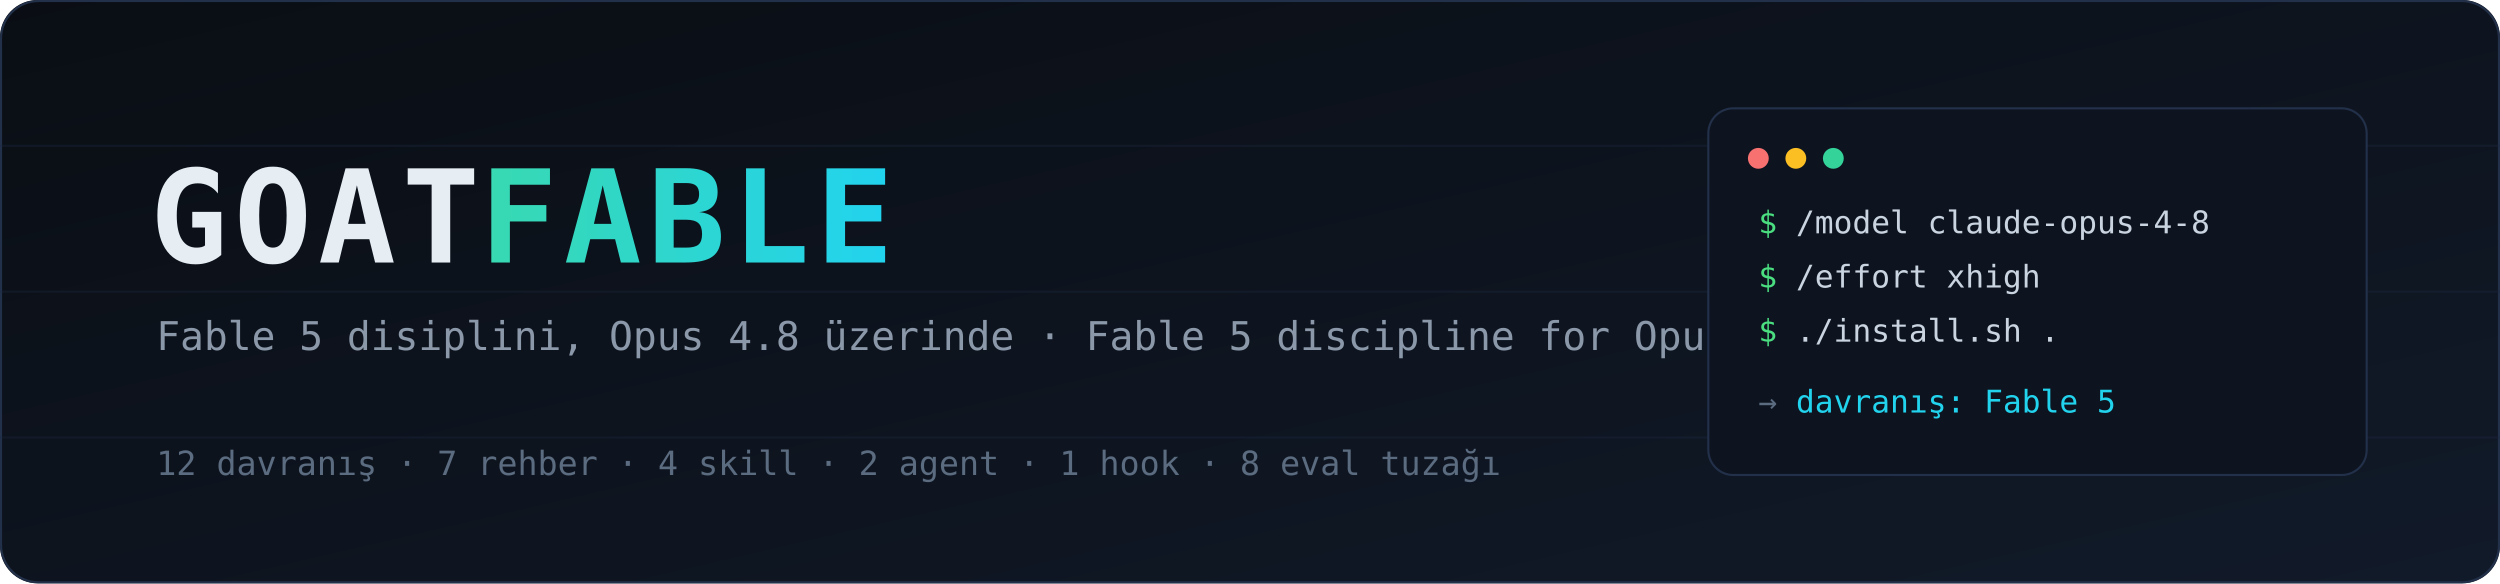
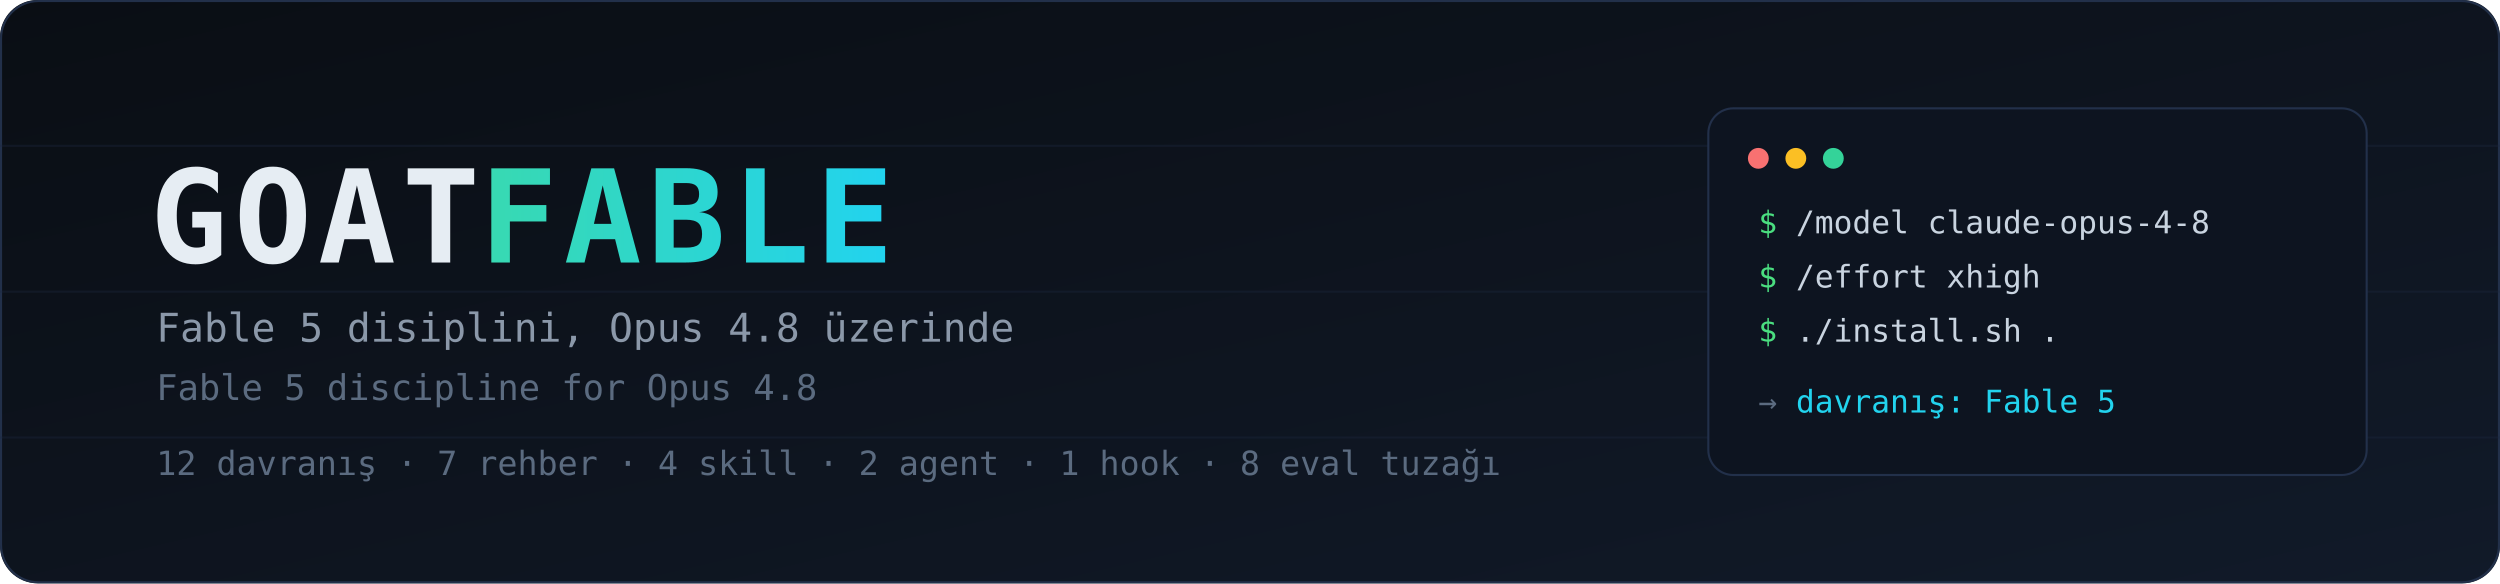
<svg xmlns="http://www.w3.org/2000/svg" width="1200" height="280" viewBox="0 0 1200 280" role="img" aria-label="Goat Fable">
  <defs>
    <linearGradient id="bg" x1="0" y1="0" x2="1" y2="1">
      <stop offset="0" stop-color="#0a0e14" />
      <stop offset="1" stop-color="#111a29" />
    </linearGradient>
    <linearGradient id="accent" x1="0" y1="0" x2="1" y2="0">
      <stop offset="0" stop-color="#4ade80" />
      <stop offset="1" stop-color="#22d3ee" />
    </linearGradient>
  </defs>
  <rect width="1200" height="280" rx="18" fill="url(#bg)" />
  <rect x="0.5" y="0.5" width="1199" height="279" rx="18" fill="none" stroke="#22304a" stroke-width="1" />
  <g stroke="#1c2740" stroke-width="1" opacity="0.35">
    <line x1="0" y1="70" x2="1200" y2="70" />
    <line x1="0" y1="140" x2="1200" y2="140" />
    <line x1="0" y1="210" x2="1200" y2="210" />
  </g>
  <text x="72" y="126" font-family="ui-monospace, SFMono-Regular, Menlo, Consolas, monospace" font-size="62" font-weight="700" fill="#e6edf3" letter-spacing="3">GOAT<tspan fill="url(#accent)"> FABLE</tspan>
  </text>
-   <text x="75" y="168" font-family="ui-monospace, SFMono-Regular, Menlo, Consolas, monospace" font-size="19" fill="#8b98a9">Fable 5 disiplini, Opus 4.8 üzerinde · Fable 5 discipline for Opus 4.8</text>
+   <text x="75" y="164" font-family="ui-monospace, SFMono-Regular, Menlo, Consolas, monospace" font-size="19" fill="#8b98a9">Fable 5 disiplini, Opus 4.8 üzerinde</text>
+   <text x="75" y="192" font-family="ui-monospace, SFMono-Regular, Menlo, Consolas, monospace" font-size="17" fill="#5b6b80">Fable 5 discipline for Opus 4.8</text>
  <text x="75" y="228" font-family="ui-monospace, SFMono-Regular, Menlo, Consolas, monospace" font-size="16" fill="#5b6b80">12 davranış · 7 rehber · 4 skill · 2 agent · 1 hook · 8 eval tuzağı</text>
  <g>
    <rect x="820" y="52" width="316" height="176" rx="12" fill="#0d1420" stroke="#22304a" stroke-width="1" />
    <circle cx="844" cy="76" r="5" fill="#f87171" />
    <circle cx="862" cy="76" r="5" fill="#fbbf24" />
    <circle cx="880" cy="76" r="5" fill="#34d399" />
    <g font-family="ui-monospace, SFMono-Regular, Menlo, Consolas, monospace" font-size="15">
      <text x="844" y="112" fill="#4ade80">$ <tspan fill="#c9d4e0">/model claude-opus-4-8</tspan>
      </text>
      <text x="844" y="138" fill="#4ade80">$ <tspan fill="#c9d4e0">/effort xhigh</tspan>
      </text>
      <text x="844" y="164" fill="#4ade80">$ <tspan fill="#c9d4e0">./install.sh .</tspan>
      </text>
      <text x="844" y="198" fill="#5b6b80">→ <tspan fill="#22d3ee">davranış: Fable 5</tspan>
      </text>
    </g>
  </g>
</svg>
